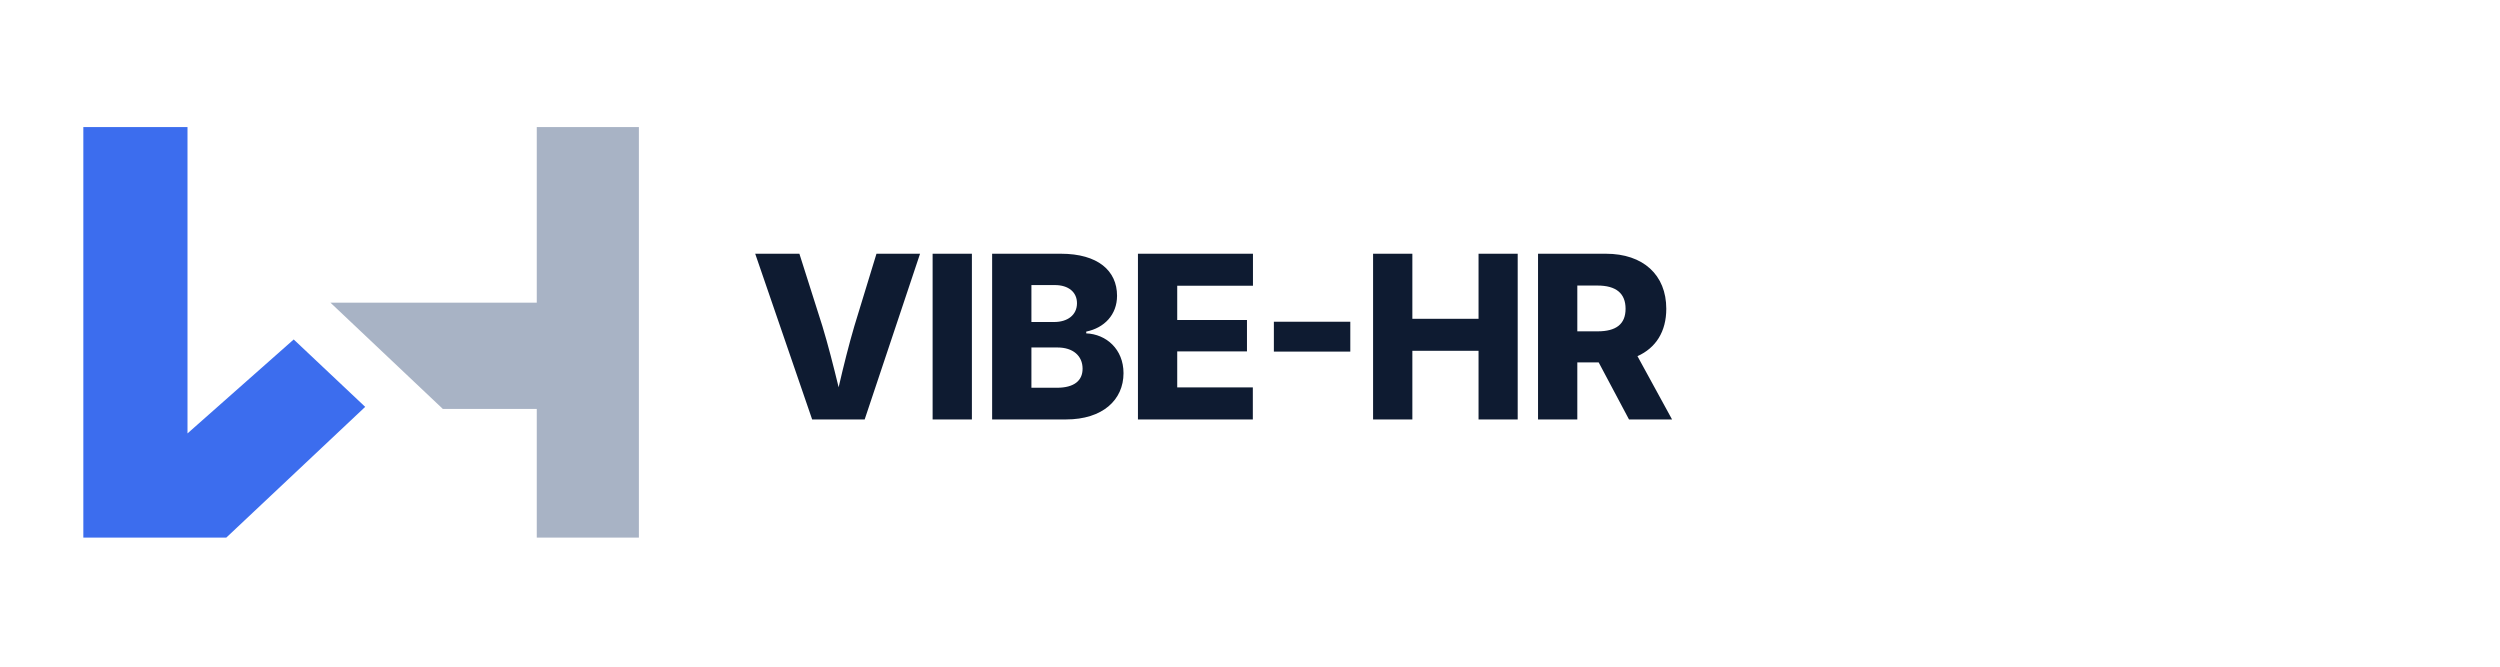
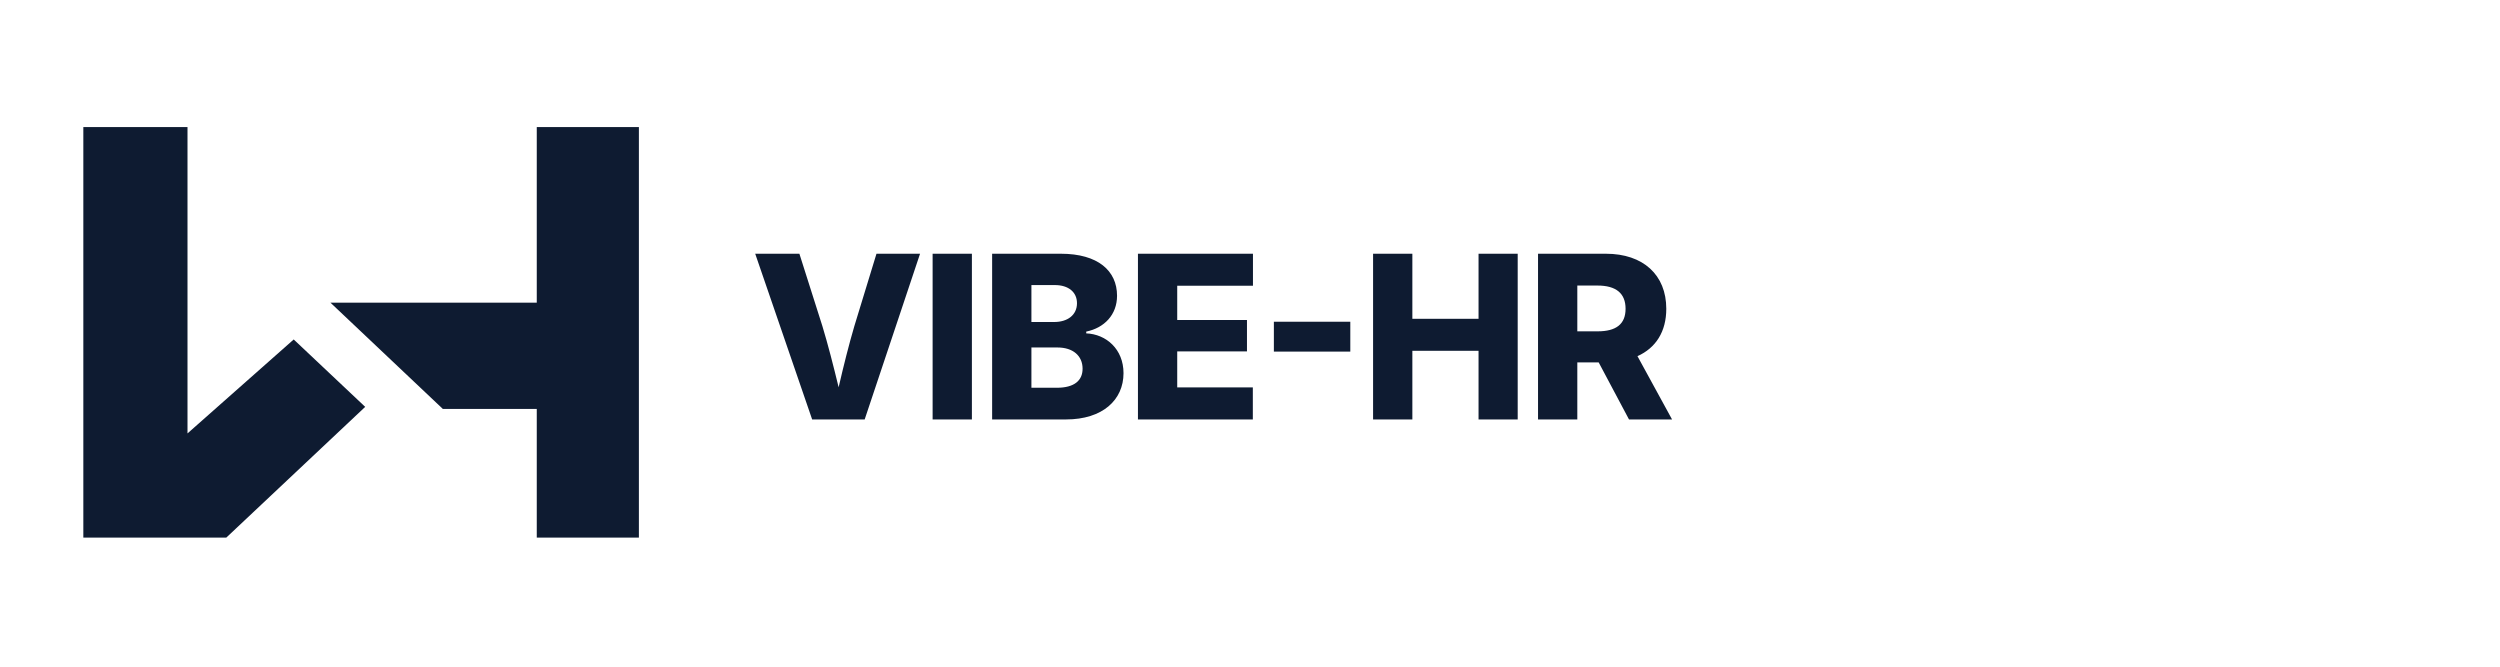
<svg xmlns="http://www.w3.org/2000/svg" width="900" height="240" viewBox="0 0 900 240" fill="none">
  <g transform="translate(30 20) scale(.735294)">
-     <path d="M0 35h51v150l52-46 35 33-68 64H0V35Z" fill="#3C6DEE" />
-     <path d="M222 35h50v201h-50v-63h-46l-55-52h101V35Z" fill="#A8B3C5" />
+     <path d="M0 35h51v150l52-46 35 33-68 64H0V35Z" fill="#0E1B31" />
+     <path d="M222 35h50v201h-50v-63h-46l-55-52h101V35Z" fill="#0E1B31" />
  </g>
  <text x="270" y="151" font-family="Inter, Pretendard, Segoe UI, Arial, sans-serif" font-size="82" font-weight="800" letter-spacing="-2" fill="#0E1B31">VIBE-HR</text>
</svg>
